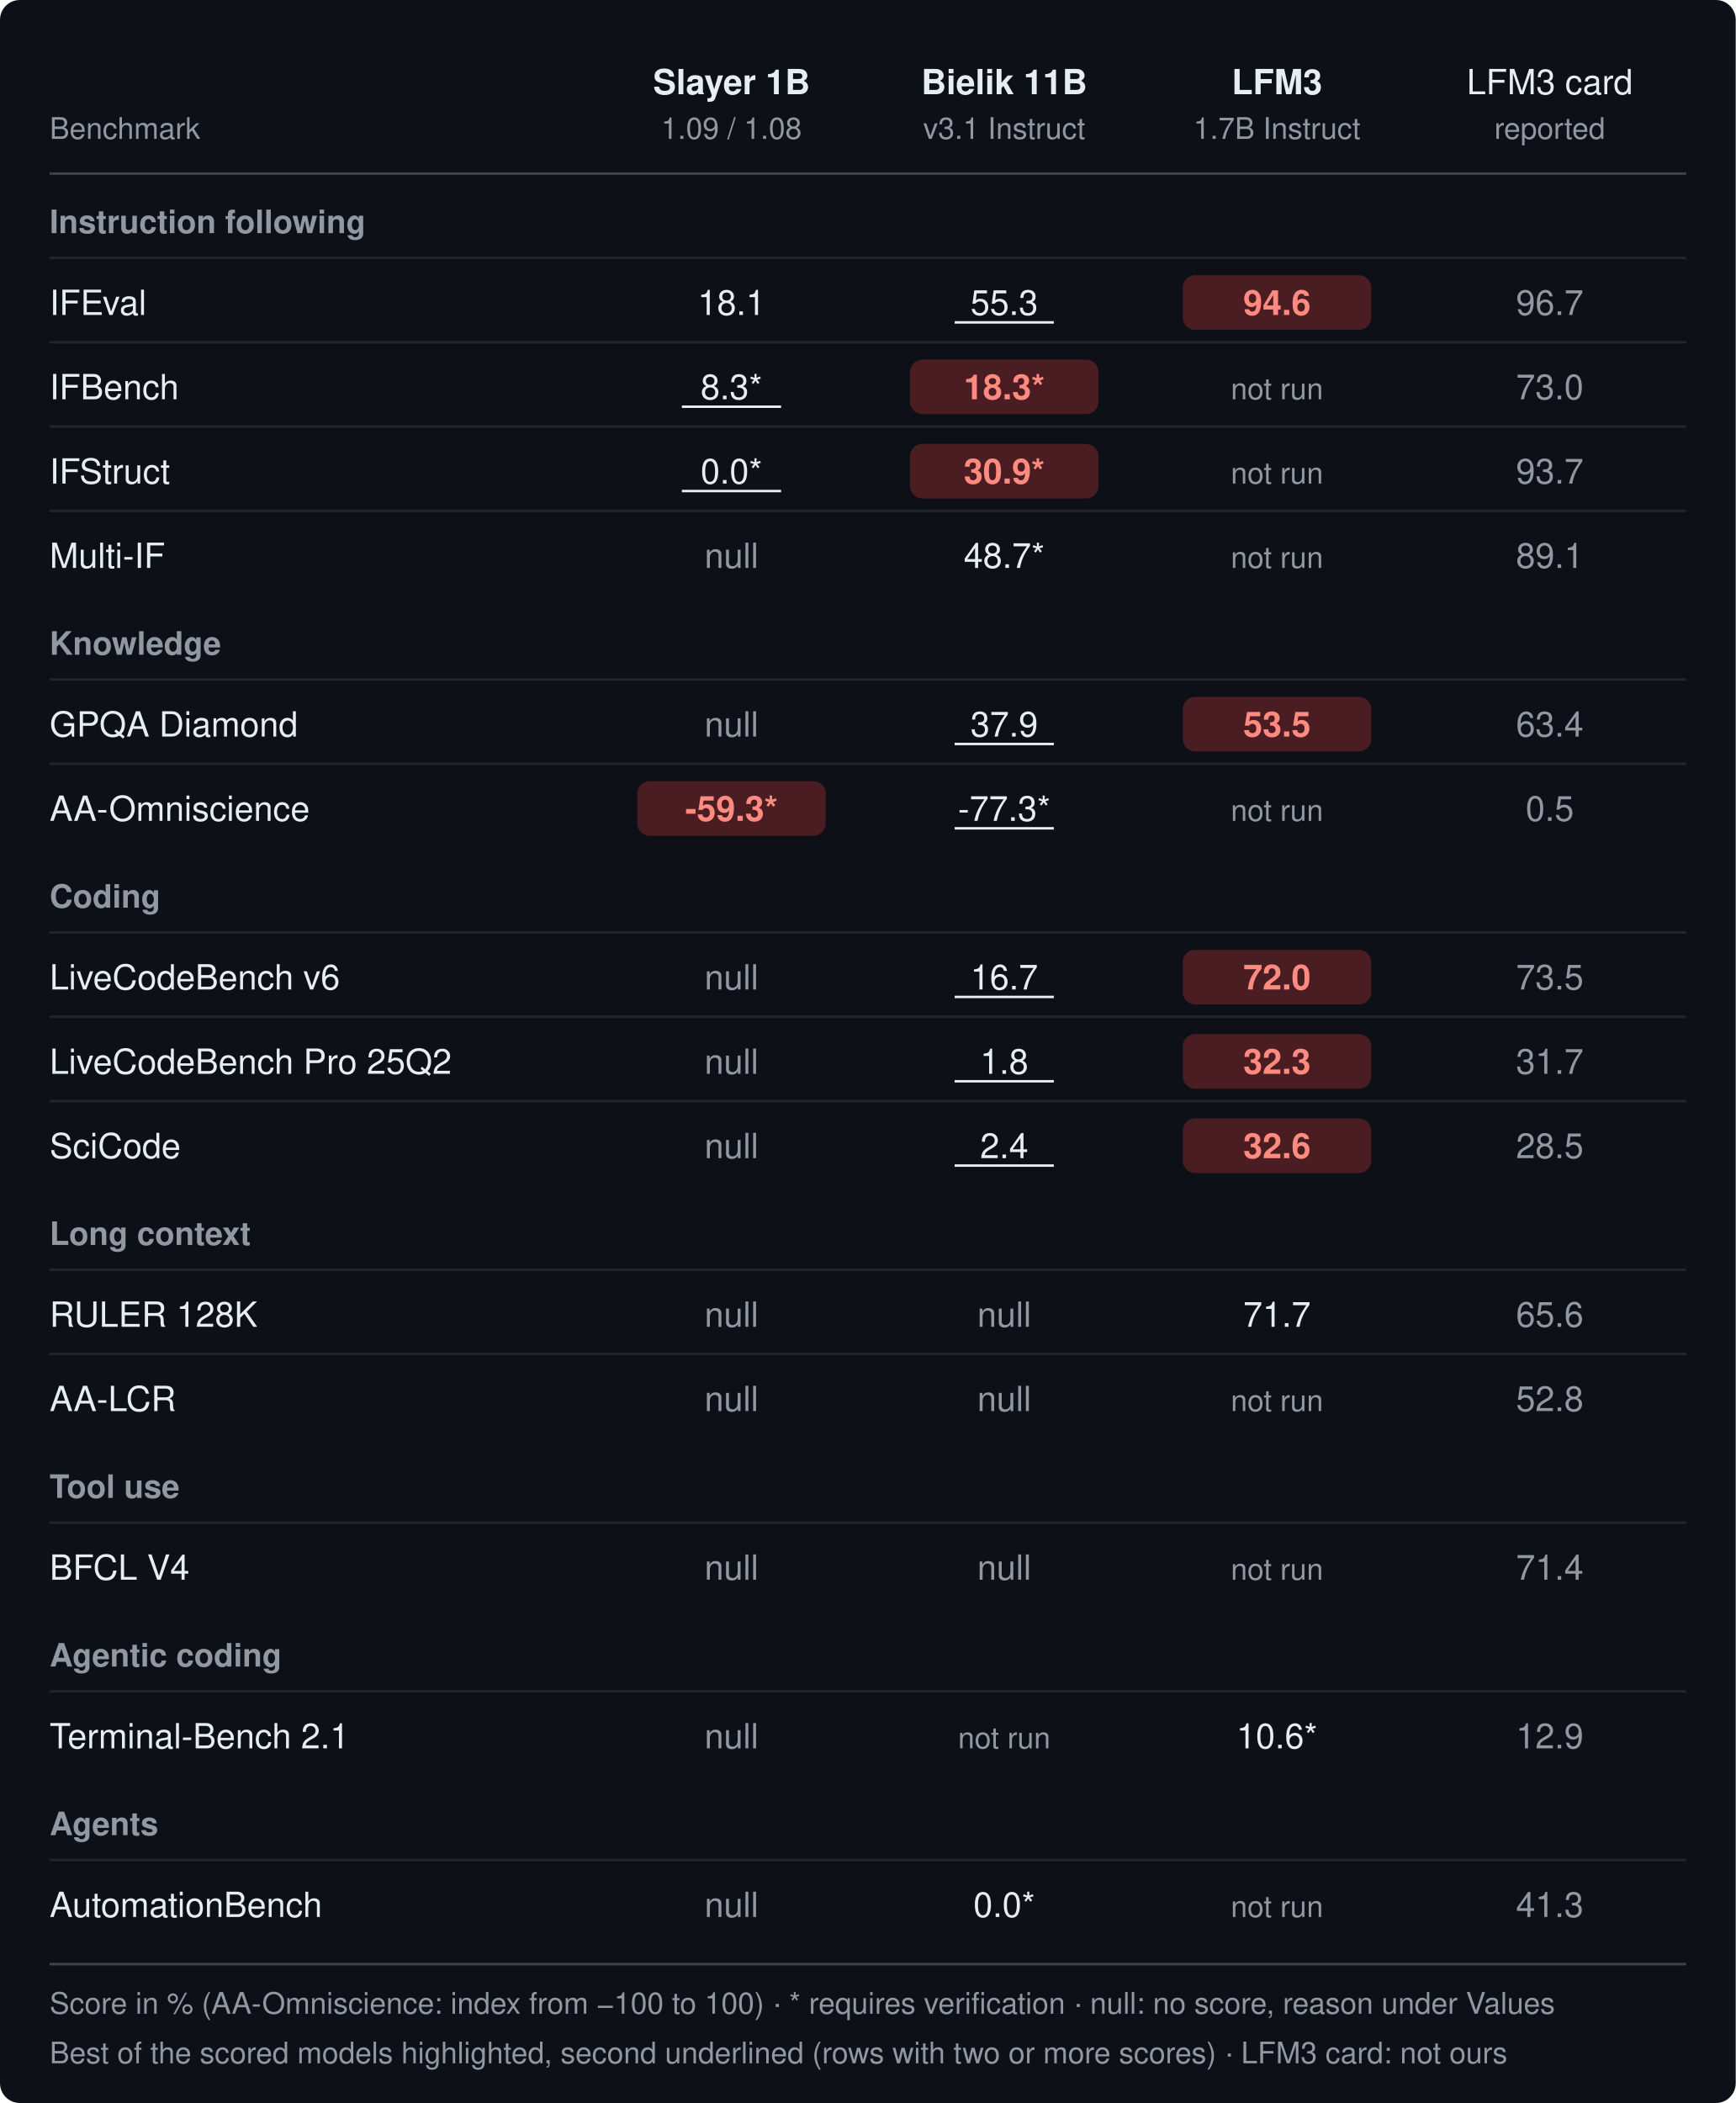
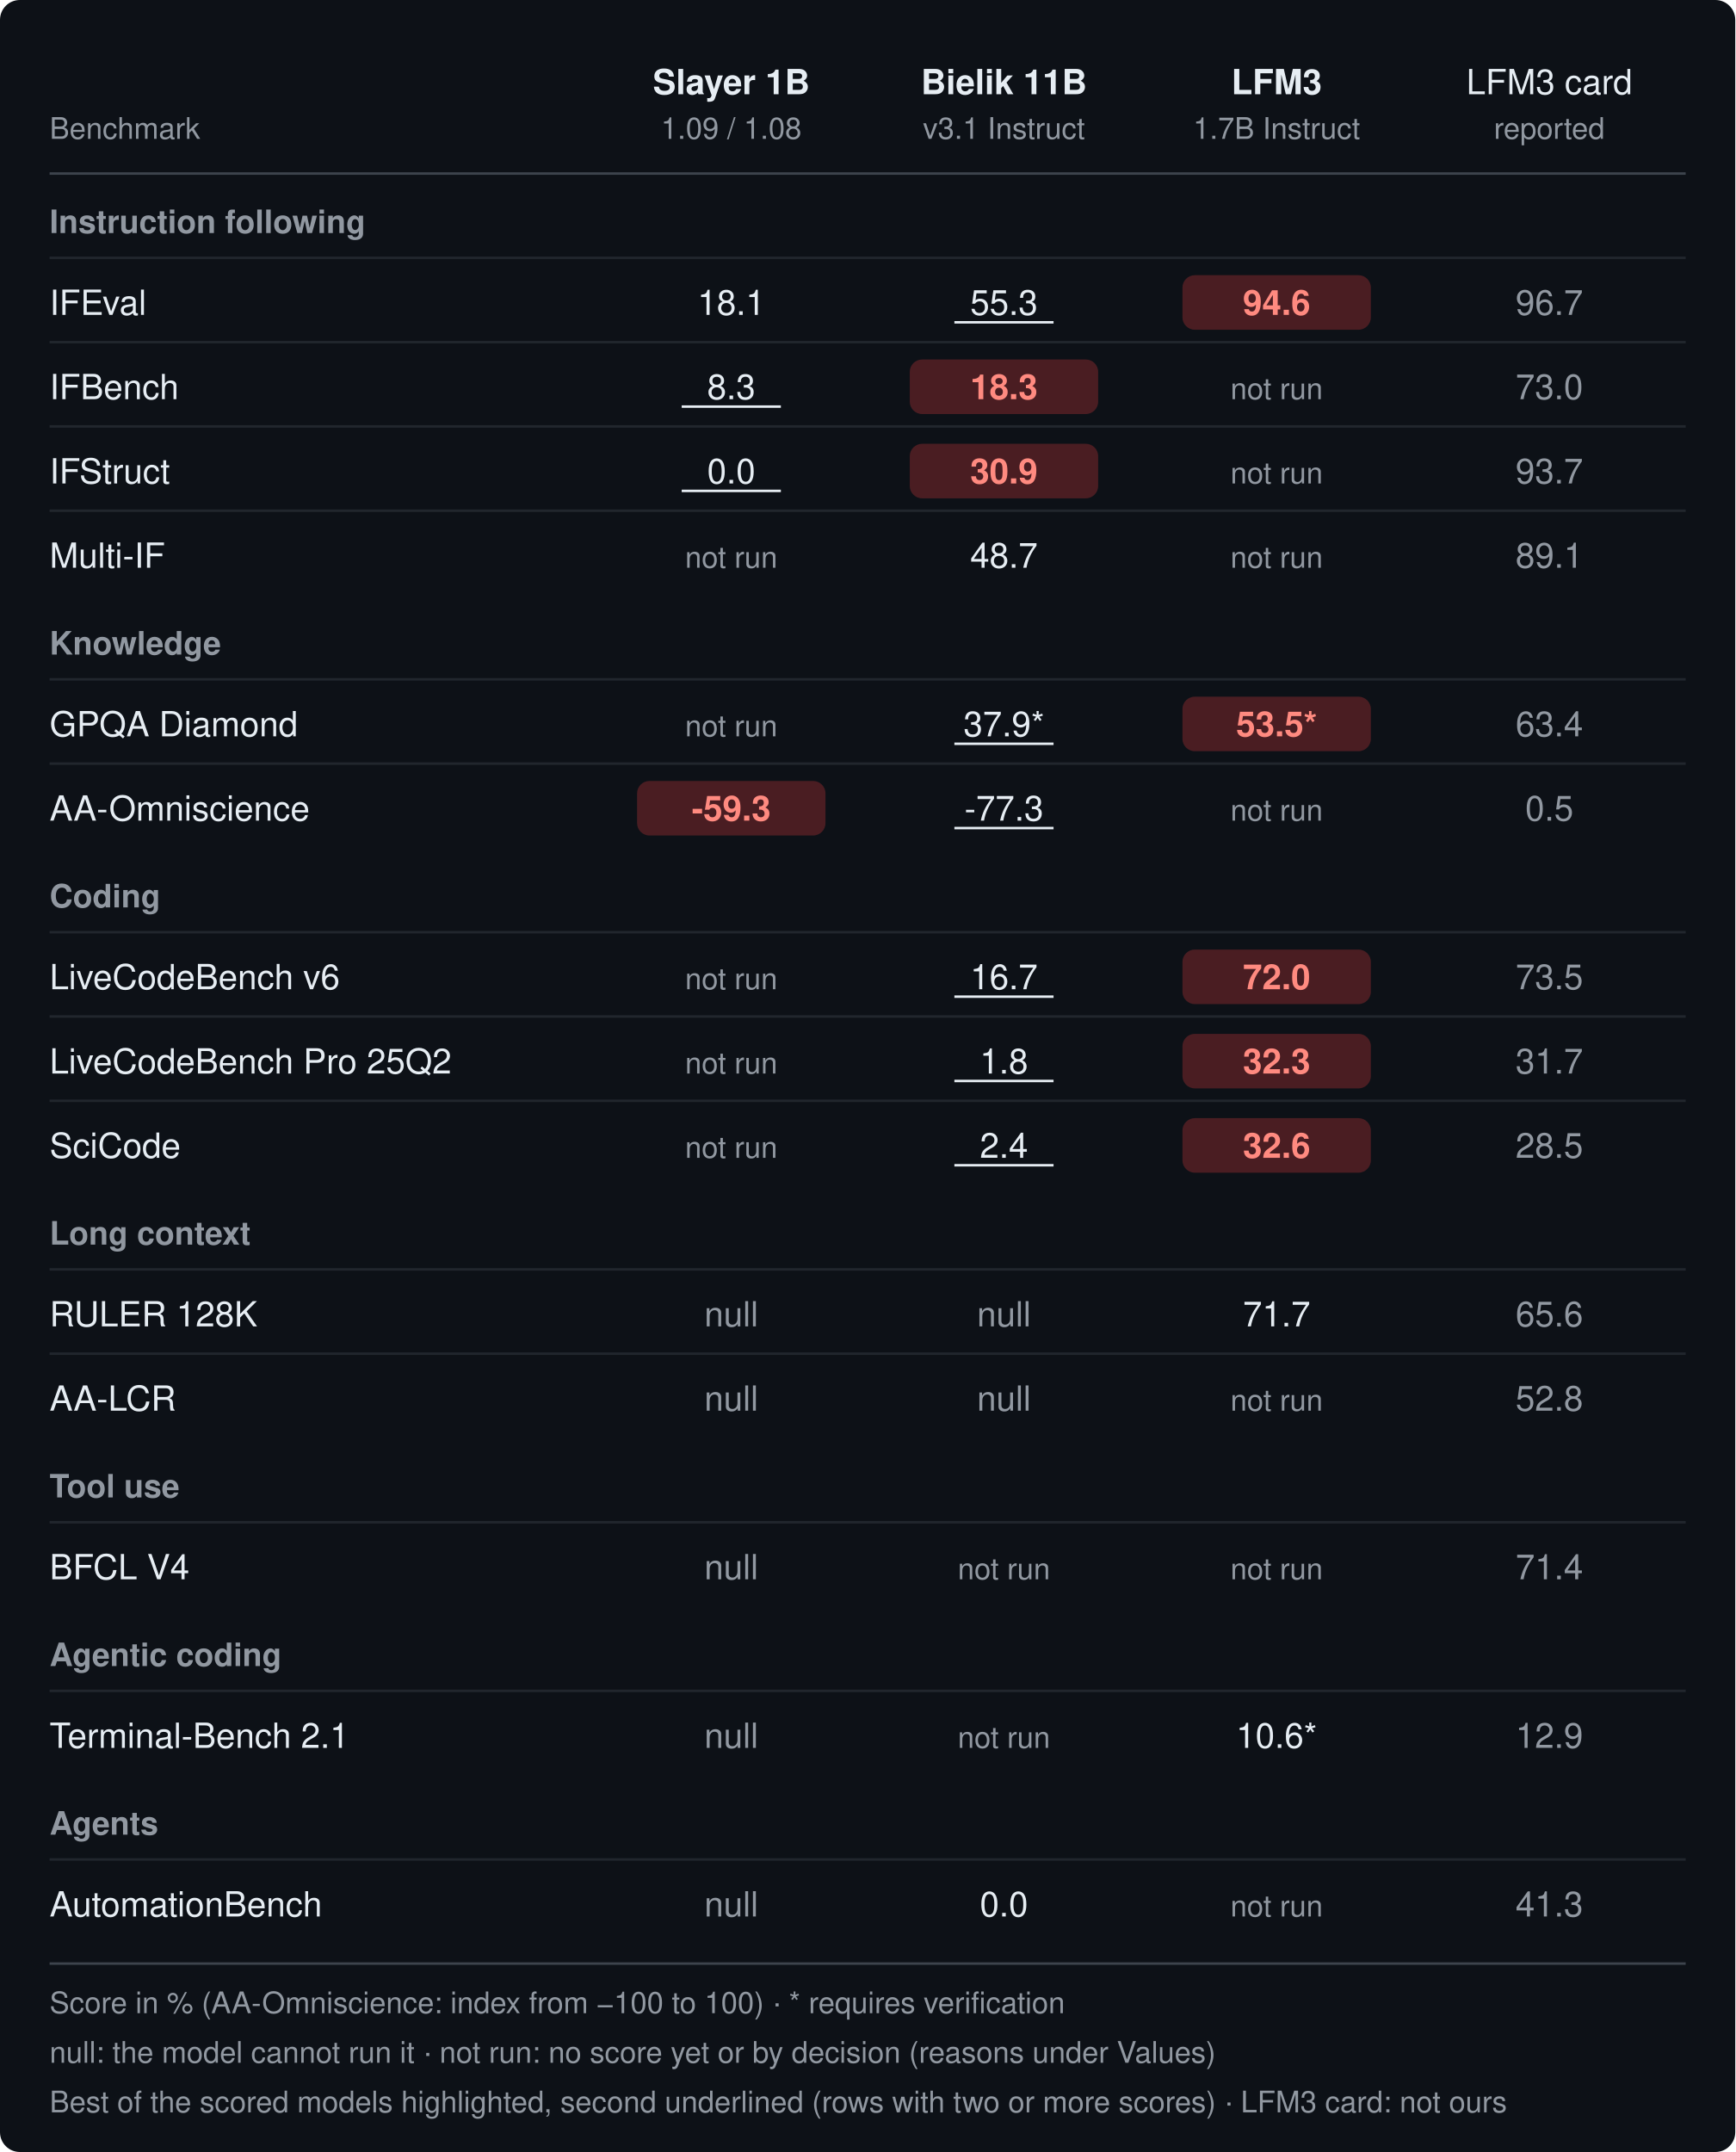
- <svg xmlns="http://www.w3.org/2000/svg" width="700" height="848" viewBox="0 0 700 848" font-family="-apple-system, BlinkMacSystemFont, 'Segoe UI', Helvetica, Arial, sans-serif" font-size="14" fill="#e6edf3">
-   <rect width="700" height="848" rx="8" fill="#0d1117" />
+ <svg xmlns="http://www.w3.org/2000/svg" width="700" height="868" viewBox="0 0 700 868" font-family="-apple-system, BlinkMacSystemFont, 'Segoe UI', Helvetica, Arial, sans-serif" font-size="14" fill="#e6edf3">
+   <rect width="700" height="868" rx="8" fill="#0d1117" />
  <text x="295.0" y="38" text-anchor="middle" font-weight="600">Slayer 1B</text>
  <text x="295.0" y="56" text-anchor="middle" font-size="12" fill="#9198a1">1.09 / 1.08</text>
  <text x="405.0" y="38" text-anchor="middle" font-weight="600">Bielik 11B</text>
  <text x="405.0" y="56" text-anchor="middle" font-size="12" fill="#9198a1">v3.1 Instruct</text>
  <text x="515.0" y="38" text-anchor="middle" font-weight="600">LFM3</text>
  <text x="515.0" y="56" text-anchor="middle" font-size="12" fill="#9198a1">1.7B Instruct</text>
  <text x="625.0" y="38" text-anchor="middle" font-weight="400">LFM3 card</text>
  <text x="625.0" y="56" text-anchor="middle" font-size="12" fill="#9198a1">reported</text>
  <text x="20" y="56" font-size="12" fill="#9198a1">Benchmark</text>
  <line x1="20" x2="680" y1="70" y2="70" stroke="#3d444d" />
  <text x="20" y="94" font-size="13" font-weight="600" fill="#9198a1">Instruction following</text>
  <line x1="20" x2="680" y1="104" y2="104" stroke="#21262d" />
  <text x="20" y="127">IFEval</text>
  <text x="295.0" y="127" text-anchor="middle" data-benchmark="ifeval" data-model="slayer1b-1.08" data-rank="3">18.1</text>
  <line x1="385.0" x2="425.0" y1="130" y2="130" stroke="#e6edf3" />
  <text x="405.0" y="127" text-anchor="middle" data-benchmark="ifeval" data-model="bielik-11b-v3.1" data-rank="2">55.3</text>
  <rect x="477.0" y="111" width="76" height="22" rx="5" fill="#4a1d22" />
  <text x="515.0" y="127" text-anchor="middle" font-weight="700" fill="#ff8a80" data-benchmark="ifeval" data-model="lfm3-1.7b-ifeval" data-rank="1">94.6</text>
  <text x="625.0" y="127" text-anchor="middle" fill="#9198a1" data-card="ifeval">96.7</text>
  <line x1="20" x2="680" y1="138" y2="138" stroke="#21262d" />
  <text x="20" y="161">IFBench</text>
  <line x1="275.0" x2="315.0" y1="164" y2="164" stroke="#e6edf3" />
-   <text x="295.0" y="161" text-anchor="middle" data-benchmark="ifbench" data-model="slayer1b-60000" data-rank="2">8.3*</text>
+   <text x="295.0" y="161" text-anchor="middle" data-benchmark="ifbench" data-model="slayer1b-60000" data-rank="2">8.3</text>
  <rect x="367.0" y="145" width="76" height="22" rx="5" fill="#4a1d22" />
-   <text x="405.0" y="161" text-anchor="middle" font-weight="700" fill="#ff8a80" data-benchmark="ifbench" data-model="bielik-11b-v3.1-vllm" data-rank="1">18.3*</text>
+   <text x="405.0" y="161" text-anchor="middle" font-weight="700" fill="#ff8a80" data-benchmark="ifbench" data-model="bielik-11b-v3.1-vllm" data-rank="1">18.3</text>
  <text x="515.0" y="161" text-anchor="middle" fill="#9198a1" font-size="12" data-benchmark="ifbench" data-model="" data-rank="0">not run</text>
  <text x="625.0" y="161" text-anchor="middle" fill="#9198a1" data-card="ifbench">73.0</text>
  <line x1="20" x2="680" y1="172" y2="172" stroke="#21262d" />
  <text x="20" y="195">IFStruct</text>
  <line x1="275.0" x2="315.0" y1="198" y2="198" stroke="#e6edf3" />
-   <text x="295.0" y="195" text-anchor="middle" data-benchmark="ifstruct" data-model="slayer1b-60000" data-rank="2">0.0*</text>
+   <text x="295.0" y="195" text-anchor="middle" data-benchmark="ifstruct" data-model="slayer1b-60000" data-rank="2">0.0</text>
  <rect x="367.0" y="179" width="76" height="22" rx="5" fill="#4a1d22" />
-   <text x="405.0" y="195" text-anchor="middle" font-weight="700" fill="#ff8a80" data-benchmark="ifstruct" data-model="bielik-11b-v3.1-vllm" data-rank="1">30.9*</text>
+   <text x="405.0" y="195" text-anchor="middle" font-weight="700" fill="#ff8a80" data-benchmark="ifstruct" data-model="bielik-11b-v3.1-vllm" data-rank="1">30.9</text>
  <text x="515.0" y="195" text-anchor="middle" fill="#9198a1" font-size="12" data-benchmark="ifstruct" data-model="" data-rank="0">not run</text>
  <text x="625.0" y="195" text-anchor="middle" fill="#9198a1" data-card="ifstruct">93.7</text>
  <line x1="20" x2="680" y1="206" y2="206" stroke="#21262d" />
  <text x="20" y="229">Multi-IF</text>
-   <text x="295.0" y="229" text-anchor="middle" fill="#9198a1" data-benchmark="multi-if" data-model="slayer1b-60000" data-rank="0">null</text>
-   <text x="405.0" y="229" text-anchor="middle" data-benchmark="multi-if" data-model="bielik-11b-v3.1-vllm" data-rank="0">48.7*</text>
+   <text x="295.0" y="229" text-anchor="middle" fill="#9198a1" font-size="12" data-benchmark="multi-if" data-model="slayer1b-60000" data-rank="0">not run</text>
+   <text x="405.0" y="229" text-anchor="middle" data-benchmark="multi-if" data-model="bielik-11b-v3.1-vllm" data-rank="0">48.7</text>
  <text x="515.0" y="229" text-anchor="middle" fill="#9198a1" font-size="12" data-benchmark="multi-if" data-model="" data-rank="0">not run</text>
  <text x="625.0" y="229" text-anchor="middle" fill="#9198a1" data-card="multi-if">89.1</text>
  <text x="20" y="264" font-size="13" font-weight="600" fill="#9198a1">Knowledge</text>
  <line x1="20" x2="680" y1="274" y2="274" stroke="#21262d" />
  <text x="20" y="297">GPQA Diamond</text>
-   <text x="295.0" y="297" text-anchor="middle" fill="#9198a1" data-benchmark="gpqa-diamond" data-model="slayer1b-1.09-k70000" data-rank="0">null</text>
+   <text x="295.0" y="297" text-anchor="middle" fill="#9198a1" font-size="12" data-benchmark="gpqa-diamond" data-model="slayer1b-1.09-k70000" data-rank="0">not run</text>
  <line x1="385.0" x2="425.0" y1="300" y2="300" stroke="#e6edf3" />
-   <text x="405.0" y="297" text-anchor="middle" data-benchmark="gpqa-diamond" data-model="bielik-11b-v3.1" data-rank="2">37.9</text>
+   <text x="405.0" y="297" text-anchor="middle" data-benchmark="gpqa-diamond" data-model="bielik-11b-v3.1" data-rank="2">37.9*</text>
  <rect x="477.0" y="281" width="76" height="22" rx="5" fill="#4a1d22" />
-   <text x="515.0" y="297" text-anchor="middle" font-weight="700" fill="#ff8a80" data-benchmark="gpqa-diamond" data-model="lfm3-1.7b" data-rank="1">53.5</text>
+   <text x="515.0" y="297" text-anchor="middle" font-weight="700" fill="#ff8a80" data-benchmark="gpqa-diamond" data-model="lfm3-1.7b" data-rank="1">53.5*</text>
  <text x="625.0" y="297" text-anchor="middle" fill="#9198a1" data-card="gpqa-diamond">63.4</text>
  <line x1="20" x2="680" y1="308" y2="308" stroke="#21262d" />
  <text x="20" y="331">AA-Omniscience</text>
  <rect x="257.0" y="315" width="76" height="22" rx="5" fill="#4a1d22" />
-   <text x="295.0" y="331" text-anchor="middle" font-weight="700" fill="#ff8a80" data-benchmark="aa-omniscience" data-model="slayer1b-60000" data-rank="1">-59.3*</text>
+   <text x="295.0" y="331" text-anchor="middle" font-weight="700" fill="#ff8a80" data-benchmark="aa-omniscience" data-model="slayer1b-60000" data-rank="1">-59.3</text>
  <line x1="385.0" x2="425.0" y1="334" y2="334" stroke="#e6edf3" />
-   <text x="405.0" y="331" text-anchor="middle" data-benchmark="aa-omniscience" data-model="bielik-11b-v3.1-vllm" data-rank="2">-77.3*</text>
+   <text x="405.0" y="331" text-anchor="middle" data-benchmark="aa-omniscience" data-model="bielik-11b-v3.1-vllm" data-rank="2">-77.3</text>
  <text x="515.0" y="331" text-anchor="middle" fill="#9198a1" font-size="12" data-benchmark="aa-omniscience" data-model="" data-rank="0">not run</text>
  <text x="625.0" y="331" text-anchor="middle" fill="#9198a1" data-card="aa-omniscience">0.5</text>
  <text x="20" y="366" font-size="13" font-weight="600" fill="#9198a1">Coding</text>
  <line x1="20" x2="680" y1="376" y2="376" stroke="#21262d" />
  <text x="20" y="399">LiveCodeBench v6</text>
-   <text x="295.0" y="399" text-anchor="middle" fill="#9198a1" data-benchmark="livecodebench-v6" data-model="slayer1b-1.09-k70000" data-rank="0">null</text>
+   <text x="295.0" y="399" text-anchor="middle" fill="#9198a1" font-size="12" data-benchmark="livecodebench-v6" data-model="slayer1b-1.09-k70000" data-rank="0">not run</text>
  <line x1="385.0" x2="425.0" y1="402" y2="402" stroke="#e6edf3" />
  <text x="405.0" y="399" text-anchor="middle" data-benchmark="livecodebench-v6" data-model="bielik-11b-v3.1" data-rank="2">16.7</text>
  <rect x="477.0" y="383" width="76" height="22" rx="5" fill="#4a1d22" />
  <text x="515.0" y="399" text-anchor="middle" font-weight="700" fill="#ff8a80" data-benchmark="livecodebench-v6" data-model="lfm3-1.7b" data-rank="1">72.0</text>
  <text x="625.0" y="399" text-anchor="middle" fill="#9198a1" data-card="livecodebench-v6">73.5</text>
  <line x1="20" x2="680" y1="410" y2="410" stroke="#21262d" />
  <text x="20" y="433">LiveCodeBench Pro 25Q2</text>
-   <text x="295.0" y="433" text-anchor="middle" fill="#9198a1" data-benchmark="livecodebench-pro-25q2" data-model="slayer1b-1.09-k70000" data-rank="0">null</text>
+   <text x="295.0" y="433" text-anchor="middle" fill="#9198a1" font-size="12" data-benchmark="livecodebench-pro-25q2" data-model="slayer1b-1.09-k70000" data-rank="0">not run</text>
  <line x1="385.0" x2="425.0" y1="436" y2="436" stroke="#e6edf3" />
  <text x="405.0" y="433" text-anchor="middle" data-benchmark="livecodebench-pro-25q2" data-model="bielik-11b-v3.1" data-rank="2">1.8</text>
  <rect x="477.0" y="417" width="76" height="22" rx="5" fill="#4a1d22" />
  <text x="515.0" y="433" text-anchor="middle" font-weight="700" fill="#ff8a80" data-benchmark="livecodebench-pro-25q2" data-model="lfm3-1.7b" data-rank="1">32.3</text>
  <text x="625.0" y="433" text-anchor="middle" fill="#9198a1" data-card="livecodebench-pro-25q2">31.7</text>
  <line x1="20" x2="680" y1="444" y2="444" stroke="#21262d" />
  <text x="20" y="467">SciCode</text>
-   <text x="295.0" y="467" text-anchor="middle" fill="#9198a1" data-benchmark="scicode" data-model="slayer1b-1.09-k70000" data-rank="0">null</text>
+   <text x="295.0" y="467" text-anchor="middle" fill="#9198a1" font-size="12" data-benchmark="scicode" data-model="slayer1b-1.09-k70000" data-rank="0">not run</text>
  <line x1="385.0" x2="425.0" y1="470" y2="470" stroke="#e6edf3" />
  <text x="405.0" y="467" text-anchor="middle" data-benchmark="scicode" data-model="bielik-11b-v3.1" data-rank="2">2.4</text>
  <rect x="477.0" y="451" width="76" height="22" rx="5" fill="#4a1d22" />
  <text x="515.0" y="467" text-anchor="middle" font-weight="700" fill="#ff8a80" data-benchmark="scicode" data-model="lfm3-1.7b" data-rank="1">32.6</text>
  <text x="625.0" y="467" text-anchor="middle" fill="#9198a1" data-card="scicode">28.5</text>
  <text x="20" y="502" font-size="13" font-weight="600" fill="#9198a1">Long context</text>
  <line x1="20" x2="680" y1="512" y2="512" stroke="#21262d" />
  <text x="20" y="535">RULER 128K</text>
  <text x="295.0" y="535" text-anchor="middle" fill="#9198a1" data-benchmark="ruler-128k" data-model="slayer1b-1.09-k70000" data-rank="0">null</text>
  <text x="405.0" y="535" text-anchor="middle" fill="#9198a1" data-benchmark="ruler-128k" data-model="bielik-11b-v3.1" data-rank="0">null</text>
  <text x="515.0" y="535" text-anchor="middle" data-benchmark="ruler-128k" data-model="lfm3-1.7b" data-rank="0">71.7</text>
  <text x="625.0" y="535" text-anchor="middle" fill="#9198a1" data-card="ruler-128k">65.6</text>
  <line x1="20" x2="680" y1="546" y2="546" stroke="#21262d" />
  <text x="20" y="569">AA-LCR</text>
  <text x="295.0" y="569" text-anchor="middle" fill="#9198a1" data-benchmark="aa-lcr" data-model="slayer1b-1.09-k70000" data-rank="0">null</text>
  <text x="405.0" y="569" text-anchor="middle" fill="#9198a1" data-benchmark="aa-lcr" data-model="bielik-11b-v3.1" data-rank="0">null</text>
  <text x="515.0" y="569" text-anchor="middle" fill="#9198a1" font-size="12" data-benchmark="aa-lcr" data-model="" data-rank="0">not run</text>
  <text x="625.0" y="569" text-anchor="middle" fill="#9198a1" data-card="aa-lcr">52.8</text>
  <text x="20" y="604" font-size="13" font-weight="600" fill="#9198a1">Tool use</text>
  <line x1="20" x2="680" y1="614" y2="614" stroke="#21262d" />
  <text x="20" y="637">BFCL V4</text>
  <text x="295.0" y="637" text-anchor="middle" fill="#9198a1" data-benchmark="bfcl-v4" data-model="slayer1b-60000" data-rank="0">null</text>
-   <text x="405.0" y="637" text-anchor="middle" fill="#9198a1" data-benchmark="bfcl-v4" data-model="bielik-11b-v3.1-vllm" data-rank="0">null</text>
+   <text x="405.0" y="637" text-anchor="middle" fill="#9198a1" font-size="12" data-benchmark="bfcl-v4" data-model="bielik-11b-v3.1-vllm" data-rank="0">not run</text>
  <text x="515.0" y="637" text-anchor="middle" fill="#9198a1" font-size="12" data-benchmark="bfcl-v4" data-model="" data-rank="0">not run</text>
  <text x="625.0" y="637" text-anchor="middle" fill="#9198a1" data-card="bfcl-v4">71.4</text>
  <text x="20" y="672" font-size="13" font-weight="600" fill="#9198a1">Agentic coding</text>
  <line x1="20" x2="680" y1="682" y2="682" stroke="#21262d" />
  <text x="20" y="705">Terminal-Bench 2.1</text>
  <text x="295.0" y="705" text-anchor="middle" fill="#9198a1" data-benchmark="terminal-bench-2-1" data-model="slayer1b-1.09-k70000" data-rank="0">null</text>
  <text x="405.0" y="705" text-anchor="middle" fill="#9198a1" font-size="12" data-benchmark="terminal-bench-2-1" data-model="" data-rank="0">not run</text>
  <text x="515.0" y="705" text-anchor="middle" data-benchmark="terminal-bench-2-1" data-model="lfm3-1.7b" data-rank="0">10.6*</text>
  <text x="625.0" y="705" text-anchor="middle" fill="#9198a1" data-card="terminal-bench-2-1">12.9</text>
  <text x="20" y="740" font-size="13" font-weight="600" fill="#9198a1">Agents</text>
  <line x1="20" x2="680" y1="750" y2="750" stroke="#21262d" />
  <text x="20" y="773">AutomationBench</text>
  <text x="295.0" y="773" text-anchor="middle" fill="#9198a1" data-benchmark="automationbench" data-model="slayer1b-60000" data-rank="0">null</text>
-   <text x="405.0" y="773" text-anchor="middle" data-benchmark="automationbench" data-model="bielik-11b-v3.1-vllm" data-rank="0">0.0*</text>
+   <text x="405.0" y="773" text-anchor="middle" data-benchmark="automationbench" data-model="bielik-11b-v3.1-vllm" data-rank="0">0.0</text>
  <text x="515.0" y="773" text-anchor="middle" fill="#9198a1" font-size="12" data-benchmark="automationbench" data-model="" data-rank="0">not run</text>
  <text x="625.0" y="773" text-anchor="middle" fill="#9198a1" data-card="automationbench">41.3</text>
  <line x1="20" x2="680" y1="792" y2="792" stroke="#3d444d" />
-   <text x="20" y="812" font-size="12" fill="#9198a1">Score in % (AA-Omniscience: index from −100 to 100) · * requires verification · null: no score, reason under Values</text>
-   <text x="20" y="832" font-size="12" fill="#9198a1">Best of the scored models highlighted, second underlined (rows with two or more scores) · LFM3 card: not ours</text>
+   <text x="20" y="812" font-size="12" fill="#9198a1">Score in % (AA-Omniscience: index from −100 to 100) · * requires verification</text>
+   <text x="20" y="832" font-size="12" fill="#9198a1">null: the model cannot run it · not run: no score yet or by decision (reasons under Values)</text>
+   <text x="20" y="852" font-size="12" fill="#9198a1">Best of the scored models highlighted, second underlined (rows with two or more scores) · LFM3 card: not ours</text>
</svg>
